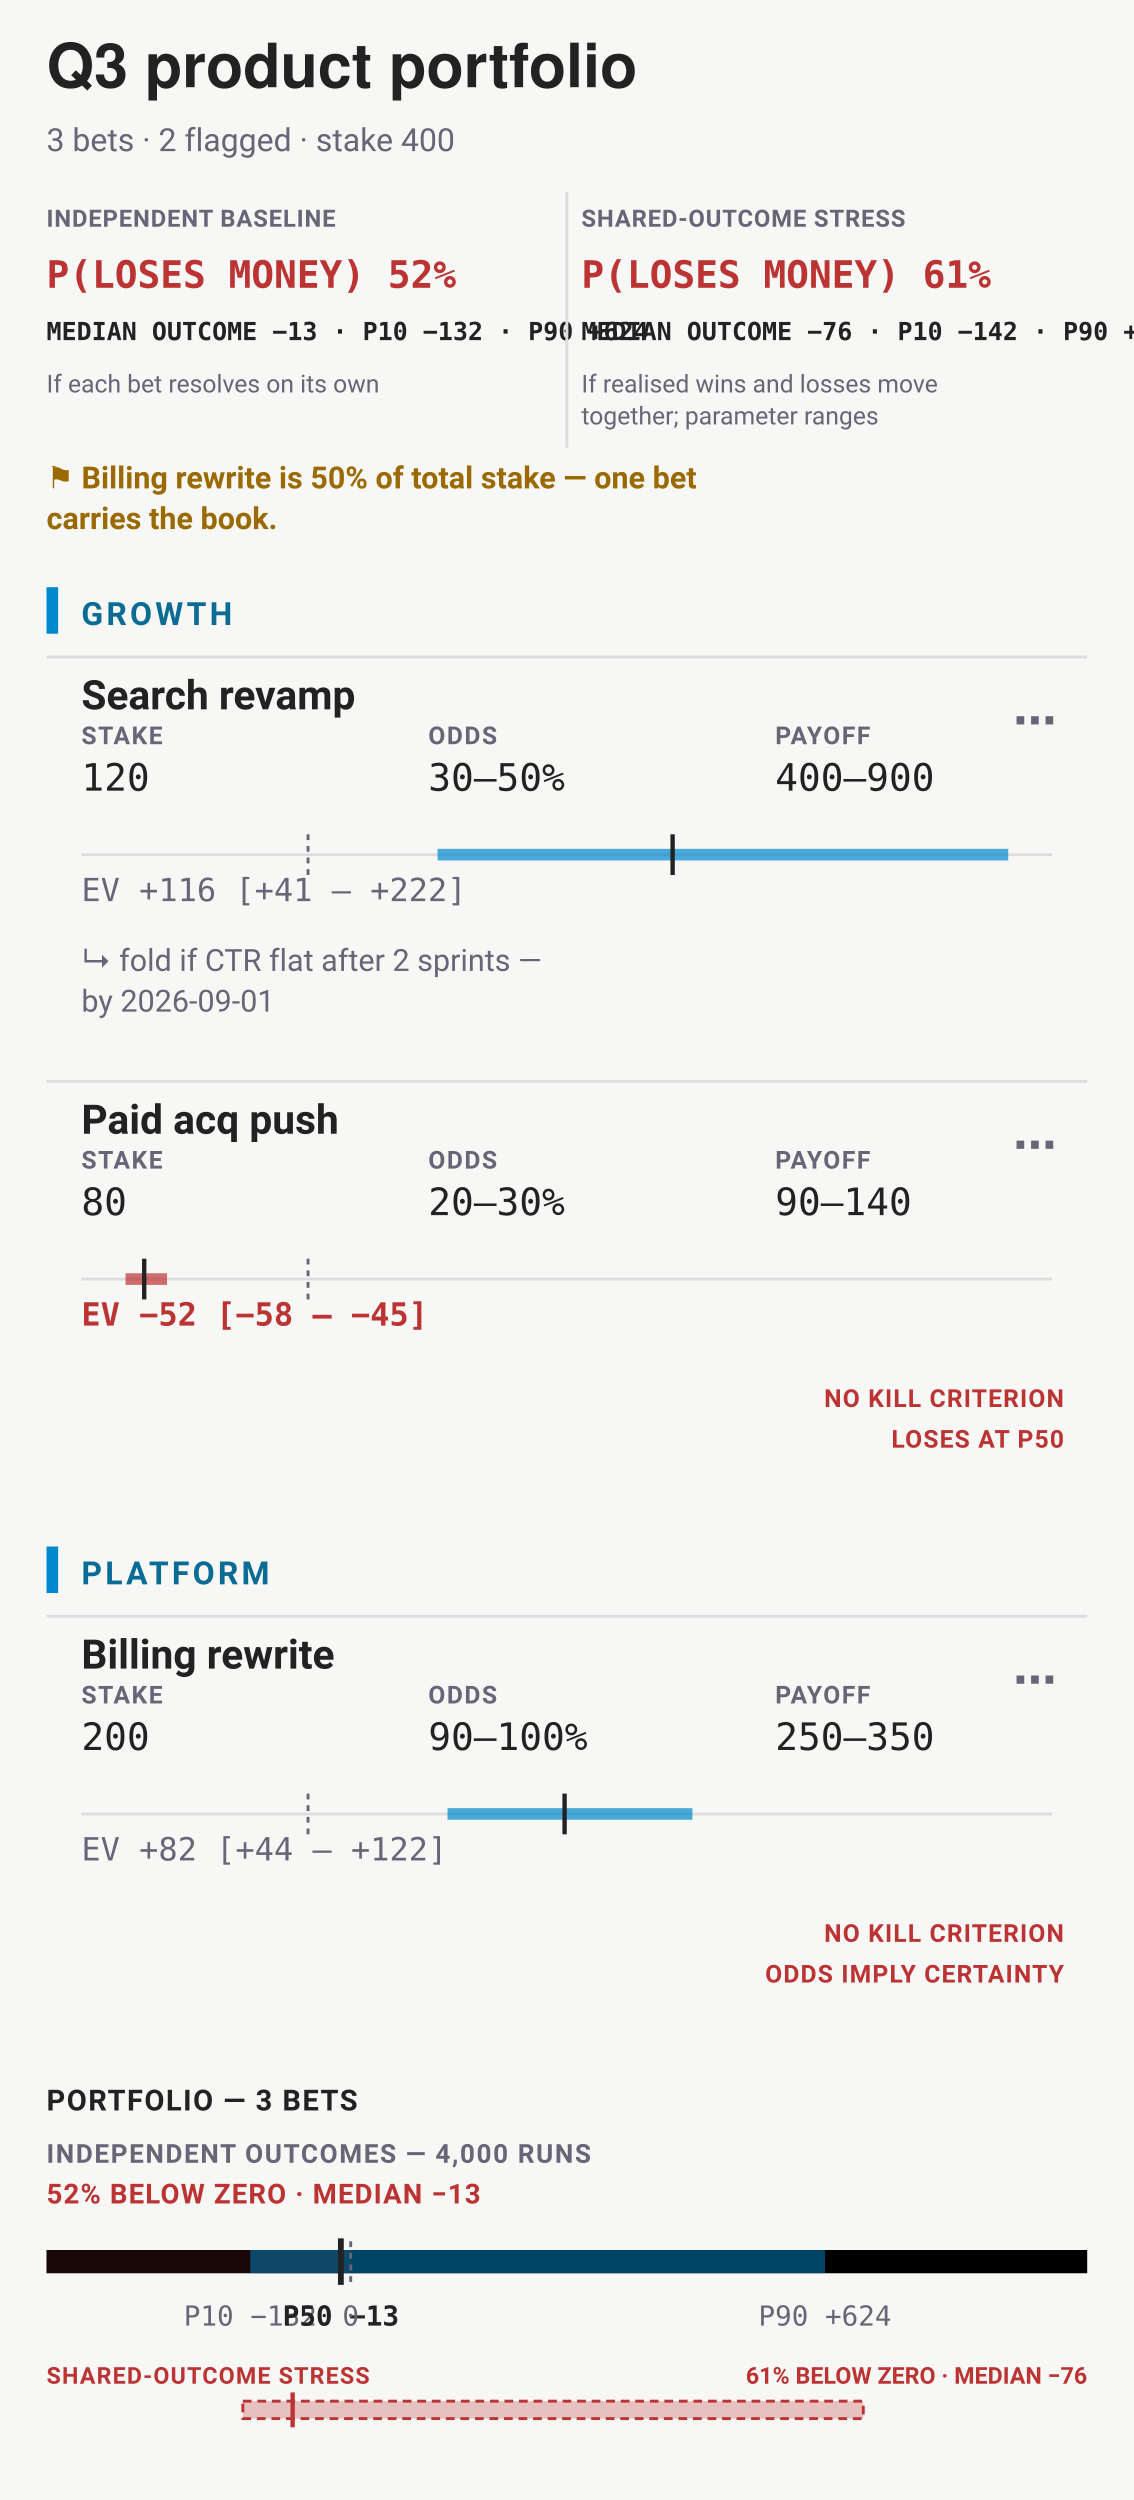
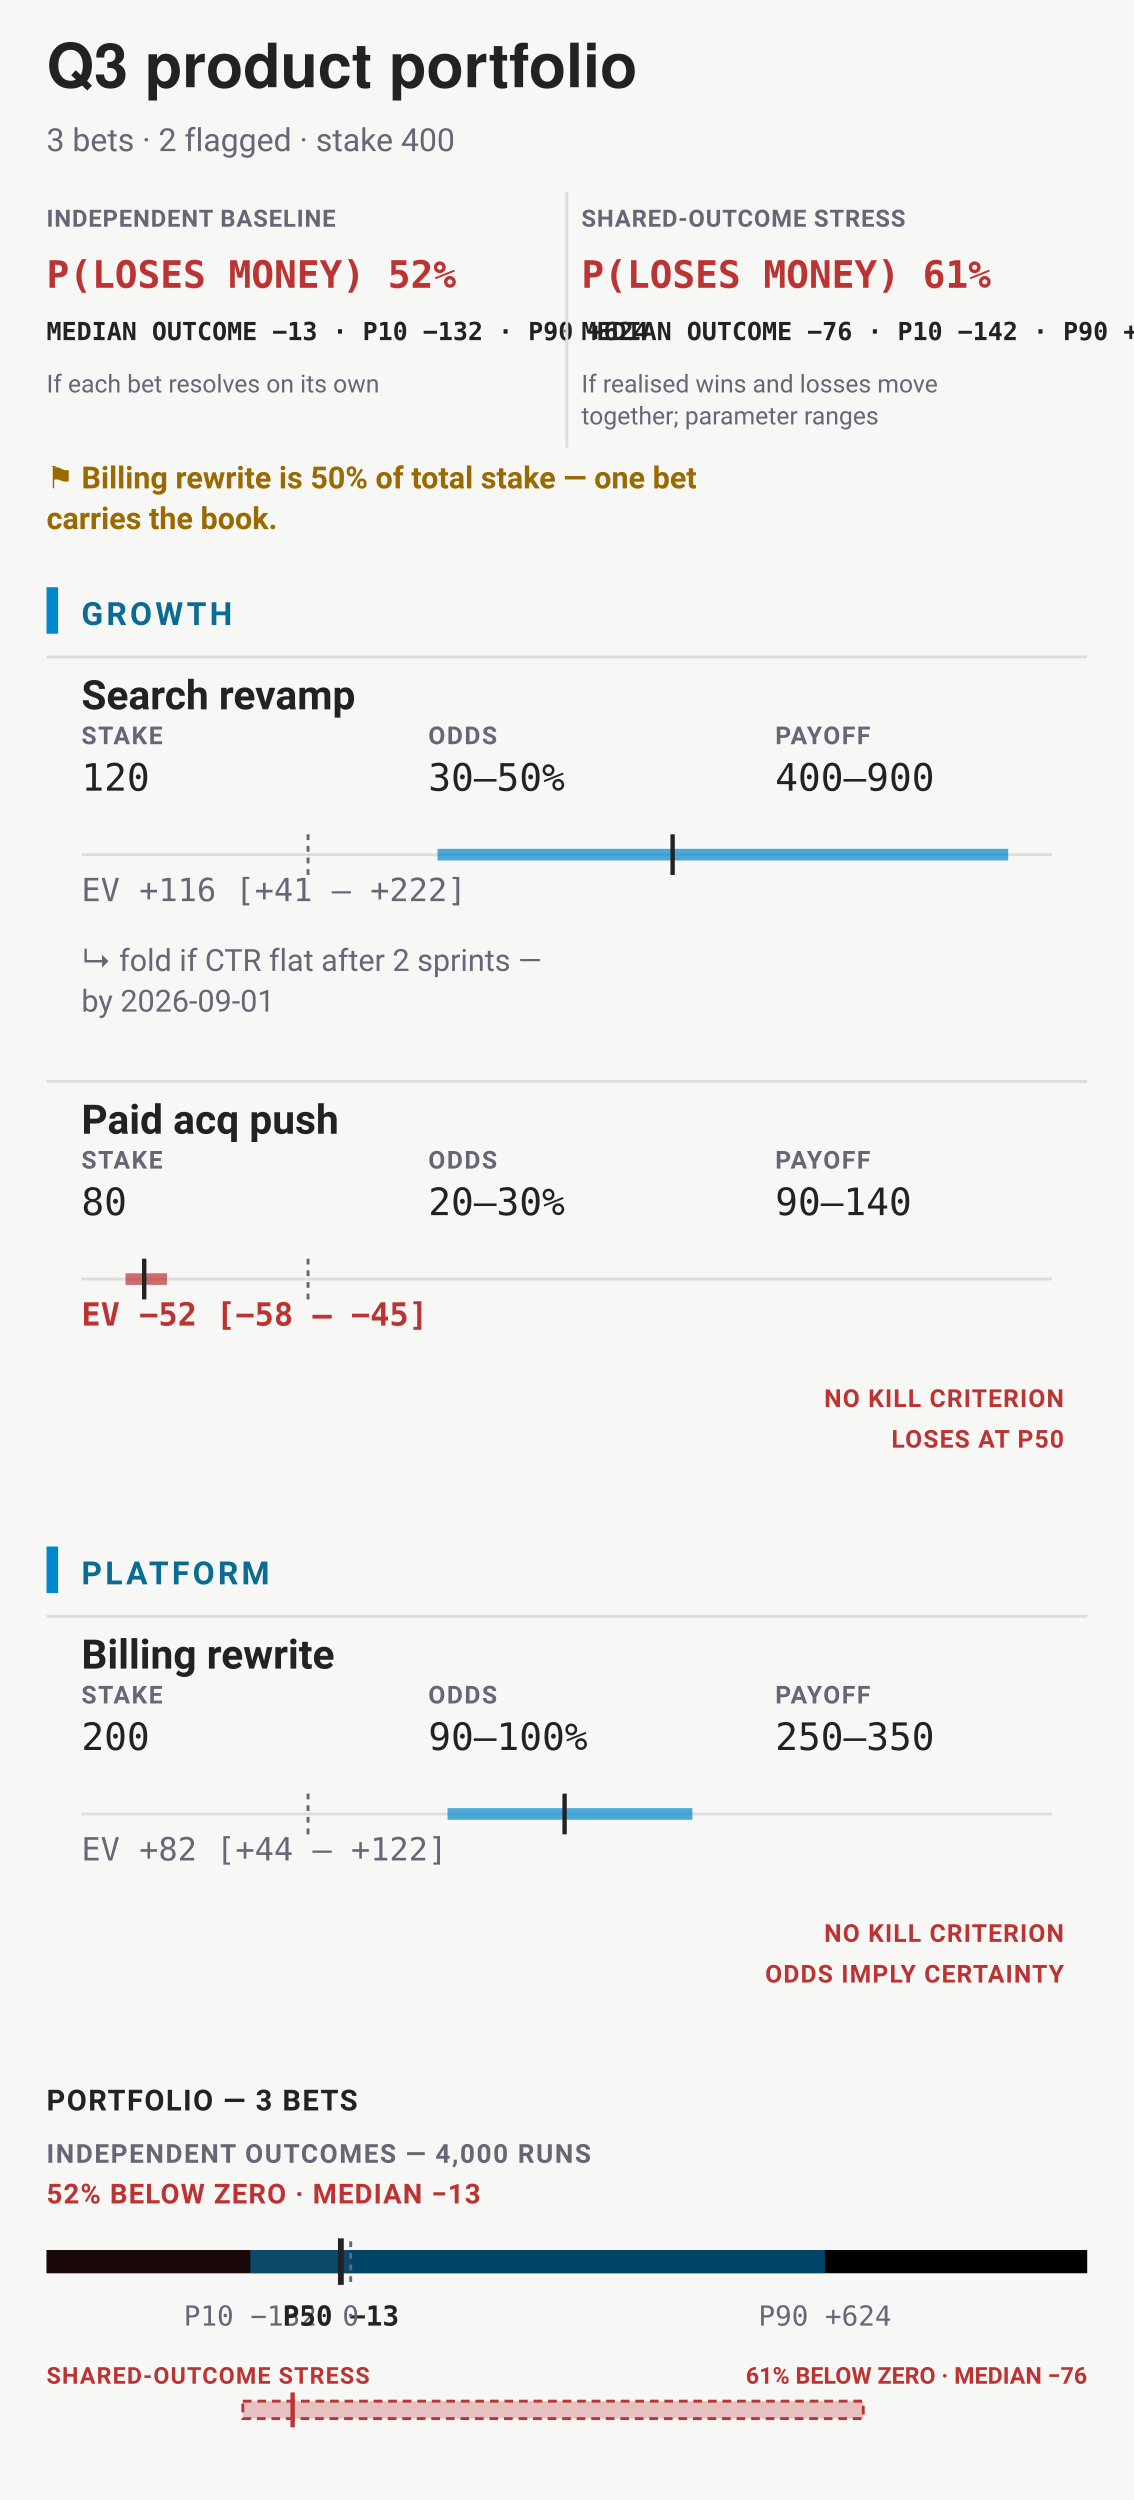
<svg xmlns="http://www.w3.org/2000/svg" data-bets-surface="allocation-field" viewBox="0 0 390 860" width="390" height="860" font-family="-apple-system,BlinkMacSystemFont,'Segoe UI',Roboto,sans-serif" role="img" aria-labelledby="bets-title bets-desc">
  <rect width="390" height="860" fill="#f7f8f6" />
  <text data-bets-title-line="" x="16" y="30" font-family="'Helvetica Neue',Helvetica,'Segoe UI',Roboto,sans-serif" font-size="21" font-weight="600" fill="#222">Q3 product portfolio</text>
  <text x="16" y="52" font-size="11" fill="#667">3 bets · 2 flagged · stake 400</text>
  <g data-condition-receipt="" data-condition="independent">
    <text x="16" y="78" font-size="8.2" font-weight="700" letter-spacing="0.035em" fill="#667">INDEPENDENT BASELINE</text>
    <text x="16" y="99" font-size="13" font-weight="700" font-family="ui-monospace,'SF Mono',Menlo,Consolas,monospace" fill="#b33">P(LOSES MONEY) 52%</text>
    <text x="16" y="117" font-size="8.6" font-weight="600" font-family="ui-monospace,'SF Mono',Menlo,Consolas,monospace" fill="#222">MEDIAN OUTCOME −13 · P10 −132 · P90 +624</text>
    <text x="16" y="135" font-size="8.5" fill="#667">If each bet resolves on its own</text>
  </g>
  <g data-condition-receipt="" data-condition="shared">
    <line x1="195" y1="66" x2="195" y2="154" stroke="#ddd" stroke-width="1" />
    <text x="200" y="78" font-size="8.2" font-weight="700" letter-spacing="0.035em" fill="#667">SHARED-OUTCOME STRESS</text>
    <text x="200" y="99" font-size="13" font-weight="700" font-family="ui-monospace,'SF Mono',Menlo,Consolas,monospace" fill="#b33">P(LOSES MONEY) 61%</text>
    <text x="200" y="117" font-size="8.6" font-weight="600" font-family="ui-monospace,'SF Mono',Menlo,Consolas,monospace" fill="#222">MEDIAN OUTCOME −76 · P10 −142 · P90 +674</text>
    <text x="200" y="135" font-size="8.5" fill="#667">If realised wins and losses move</text>
    <text x="200" y="146" font-size="8.5" fill="#667">together; parameter ranges</text>
  </g>
  <text x="16" y="168" font-size="10.5" font-weight="600" fill="#9A6A00">⚑ Billing rewrite is 50% of total stake — one bet</text>
  <text x="16" y="182" font-size="10.5" font-weight="600" fill="#9A6A00">carries the book.</text>
  <rect x="16" y="202" width="4" height="16" rx="0" fill="#08c" />
  <text x="28" y="215" font-size="11" font-weight="700" letter-spacing="0.1em" fill="#0A6C94">GROWTH</text>
  <g data-row="bet">
    <line x1="16" y1="226" x2="374" y2="226" stroke="#ddd" stroke-width="1" />
    <text x="28" y="244" font-size="14" font-weight="600" fill="#222">Search revamp</text>
-     <g data-edit="stake" data-line="4" data-raw="120">
-       <text x="28" y="256" font-size="8.5" font-weight="700" letter-spacing="0.06em" fill="#667">STAKE</text>
-       <text x="28" y="272" font-size="13" font-family="ui-monospace,'SF Mono',Menlo,Consolas,monospace" fill="#222">120</text>
-       <rect x="26" y="244" width="96" height="34" fill="#f7f8f6" fill-opacity="0" />
-     </g>
-     <g data-edit="odds" data-line="4" data-raw="30–50%">
-       <text x="147.33" y="256" font-size="8.5" font-weight="700" letter-spacing="0.06em" fill="#667">ODDS</text>
-       <text x="147.33" y="272" font-size="13" font-family="ui-monospace,'SF Mono',Menlo,Consolas,monospace" fill="#222">30–50%</text>
-       <rect x="145.33" y="244" width="96" height="34" fill="#f7f8f6" fill-opacity="0" />
-     </g>
-     <g data-edit="payoff" data-line="4" data-raw="400–900">
-       <text x="266.67" y="256" font-size="8.5" font-weight="700" letter-spacing="0.06em" fill="#667">PAYOFF</text>
-       <text x="266.67" y="272" font-size="13" font-family="ui-monospace,'SF Mono',Menlo,Consolas,monospace" fill="#222">400–900</text>
-       <rect x="264.67" y="244" width="96" height="34" fill="#f7f8f6" fill-opacity="0" />
-     </g>
+     <text x="28" y="256" font-size="8.5" font-weight="700" letter-spacing="0.06em" fill="#667">STAKE</text>
+     <text x="28" y="272" font-size="13" font-family="ui-monospace,'SF Mono',Menlo,Consolas,monospace" fill="#222">120</text>
+     <text x="147.33" y="256" font-size="8.5" font-weight="700" letter-spacing="0.06em" fill="#667">ODDS</text>
+     <text x="147.33" y="272" font-size="13" font-family="ui-monospace,'SF Mono',Menlo,Consolas,monospace" fill="#222">30–50%</text>
+     <text x="266.67" y="256" font-size="8.5" font-weight="700" letter-spacing="0.06em" fill="#667">PAYOFF</text>
+     <text x="266.67" y="272" font-size="13" font-family="ui-monospace,'SF Mono',Menlo,Consolas,monospace" fill="#222">400–900</text>
    <line x1="28" y1="294" x2="362" y2="294" stroke="#ddd" />
    <line x1="105.97" y1="287" x2="105.97" y2="301" stroke="#667" stroke-width="1" stroke-dasharray="2 2" />
    <line data-exposure-range="" x1="150.52" y1="294" x2="346.82" y2="294" stroke="#08c" stroke-width="4" stroke-opacity="0.7" />
    <line data-exposure-median="" x1="231.38" y1="287" x2="231.38" y2="301" stroke="#222" stroke-width="1.5" />
    <text x="28" y="310" font-size="11" font-weight="400" font-family="ui-monospace,'SF Mono',Menlo,Consolas,monospace" fill="#667">EV +116 [+41 – +222]</text>
-     <g data-edit="kill" data-line="5" data-raw="CTR flat after 2 sprints by 2026-09-01">
-       <text x="28" y="334" font-size="10.5" fill="#667">↳ fold if CTR flat after 2 sprints —</text>
-       <text x="28" y="348" font-size="10.5" fill="#667">by 2026-09-01</text>
-       <rect x="28" y="322" width="334" height="36" fill="#f7f8f6" fill-opacity="0" />
-     </g>
-     <g data-edit="cardmenu" data-line="4" data-menu="" data-name-raw="Search revamp" data-stake-raw="120" data-odds-raw="30–50%" data-payoff-raw="400–900" tabindex="0" role="button" aria-label="More options: Search revamp">
-       <rect data-hit="" x="330" y="226" width="44" height="44" fill="transparent" />
-       <text x="356" y="253" font-size="15" font-weight="700" text-anchor="middle" fill="#667">⋯</text>
-     </g>
+     <text x="28" y="334" font-size="10.5" fill="#667">↳ fold if CTR flat after 2 sprints —</text>
+     <text x="28" y="348" font-size="10.5" fill="#667">by 2026-09-01</text>
  </g>
  <g data-row="bet">
    <line x1="16" y1="372" x2="374" y2="372" stroke="#ddd" stroke-width="1" />
    <text x="28" y="390" font-size="14" font-weight="600" fill="#222">Paid acq push</text>
-     <g data-edit="stake" data-line="6" data-raw="80">
-       <text x="28" y="402" font-size="8.5" font-weight="700" letter-spacing="0.06em" fill="#667">STAKE</text>
-       <text x="28" y="418" font-size="13" font-family="ui-monospace,'SF Mono',Menlo,Consolas,monospace" fill="#222">80</text>
-       <rect x="26" y="390" width="96" height="34" fill="#f7f8f6" fill-opacity="0" />
-     </g>
-     <g data-edit="odds" data-line="6" data-raw="20–30%">
-       <text x="147.33" y="402" font-size="8.5" font-weight="700" letter-spacing="0.06em" fill="#667">ODDS</text>
-       <text x="147.33" y="418" font-size="13" font-family="ui-monospace,'SF Mono',Menlo,Consolas,monospace" fill="#222">20–30%</text>
-       <rect x="145.33" y="390" width="96" height="34" fill="#f7f8f6" fill-opacity="0" />
-     </g>
-     <g data-edit="payoff" data-line="6" data-raw="90–140">
-       <text x="266.67" y="402" font-size="8.5" font-weight="700" letter-spacing="0.06em" fill="#667">PAYOFF</text>
-       <text x="266.67" y="418" font-size="13" font-family="ui-monospace,'SF Mono',Menlo,Consolas,monospace" fill="#222">90–140</text>
-       <rect x="264.67" y="390" width="96" height="34" fill="#f7f8f6" fill-opacity="0" />
-     </g>
+     <text x="28" y="402" font-size="8.5" font-weight="700" letter-spacing="0.06em" fill="#667">STAKE</text>
+     <text x="28" y="418" font-size="13" font-family="ui-monospace,'SF Mono',Menlo,Consolas,monospace" fill="#222">80</text>
+     <text x="147.33" y="402" font-size="8.5" font-weight="700" letter-spacing="0.06em" fill="#667">ODDS</text>
+     <text x="147.33" y="418" font-size="13" font-family="ui-monospace,'SF Mono',Menlo,Consolas,monospace" fill="#222">20–30%</text>
+     <text x="266.67" y="402" font-size="8.5" font-weight="700" letter-spacing="0.06em" fill="#667">PAYOFF</text>
+     <text x="266.67" y="418" font-size="13" font-family="ui-monospace,'SF Mono',Menlo,Consolas,monospace" fill="#222">90–140</text>
    <line x1="28" y1="440" x2="362" y2="440" stroke="#ddd" />
    <line x1="105.97" y1="433" x2="105.97" y2="447" stroke="#667" stroke-width="1" stroke-dasharray="2 2" />
    <line data-exposure-range="" x1="43.18" y1="440" x2="57.45" y2="440" stroke="#b33" stroke-width="4" stroke-opacity="0.7" />
    <line data-exposure-median="" x1="49.61" y1="433" x2="49.61" y2="447" stroke="#222" stroke-width="1.5" />
    <text x="28" y="456" font-size="11" font-weight="700" font-family="ui-monospace,'SF Mono',Menlo,Consolas,monospace" fill="#b33">EV −52 [−58 – −45]</text>
    <text x="366" y="484" font-size="8.5" font-weight="700" letter-spacing="0.045em" text-anchor="end" fill="#b33">NO KILL CRITERION</text>
    <text x="366" y="498" font-size="8.5" font-weight="700" letter-spacing="0.045em" text-anchor="end" fill="#b33">LOSES AT P50</text>
-     <g data-edit="cardmenu" data-line="6" data-menu="" data-name-raw="Paid acq push" data-stake-raw="80" data-odds-raw="20–30%" data-payoff-raw="90–140" tabindex="0" role="button" aria-label="More options: Paid acq push">
-       <rect data-hit="" x="330" y="372" width="44" height="44" fill="transparent" />
-       <text x="356" y="399" font-size="15" font-weight="700" text-anchor="middle" fill="#667">⋯</text>
-     </g>
  </g>
  <rect x="16" y="532" width="4" height="16" rx="0" fill="#08c" />
  <text x="28" y="545" font-size="11" font-weight="700" letter-spacing="0.1em" fill="#0A6C94">PLATFORM</text>
  <g data-row="bet">
    <line x1="16" y1="556" x2="374" y2="556" stroke="#ddd" stroke-width="1" />
    <text x="28" y="574" font-size="14" font-weight="600" fill="#222">Billing rewrite</text>
-     <g data-edit="stake" data-line="8" data-raw="200">
-       <text x="28" y="586" font-size="8.5" font-weight="700" letter-spacing="0.06em" fill="#667">STAKE</text>
-       <text x="28" y="602" font-size="13" font-family="ui-monospace,'SF Mono',Menlo,Consolas,monospace" fill="#222">200</text>
-       <rect x="26" y="574" width="96" height="34" fill="#f7f8f6" fill-opacity="0" />
-     </g>
-     <g data-edit="odds" data-line="8" data-raw="90–100%">
-       <text x="147.33" y="586" font-size="8.5" font-weight="700" letter-spacing="0.06em" fill="#667">ODDS</text>
-       <text x="147.33" y="602" font-size="13" font-family="ui-monospace,'SF Mono',Menlo,Consolas,monospace" fill="#222">90–100%</text>
-       <rect x="145.33" y="574" width="96" height="34" fill="#f7f8f6" fill-opacity="0" />
-     </g>
-     <g data-edit="payoff" data-line="8" data-raw="250–350">
-       <text x="266.67" y="586" font-size="8.5" font-weight="700" letter-spacing="0.06em" fill="#667">PAYOFF</text>
-       <text x="266.67" y="602" font-size="13" font-family="ui-monospace,'SF Mono',Menlo,Consolas,monospace" fill="#222">250–350</text>
-       <rect x="264.67" y="574" width="96" height="34" fill="#f7f8f6" fill-opacity="0" />
-     </g>
+     <text x="28" y="586" font-size="8.5" font-weight="700" letter-spacing="0.06em" fill="#667">STAKE</text>
+     <text x="28" y="602" font-size="13" font-family="ui-monospace,'SF Mono',Menlo,Consolas,monospace" fill="#222">200</text>
+     <text x="147.33" y="586" font-size="8.5" font-weight="700" letter-spacing="0.06em" fill="#667">ODDS</text>
+     <text x="147.33" y="602" font-size="13" font-family="ui-monospace,'SF Mono',Menlo,Consolas,monospace" fill="#222">90–100%</text>
+     <text x="266.67" y="586" font-size="8.5" font-weight="700" letter-spacing="0.06em" fill="#667">PAYOFF</text>
+     <text x="266.67" y="602" font-size="13" font-family="ui-monospace,'SF Mono',Menlo,Consolas,monospace" fill="#222">250–350</text>
    <line x1="28" y1="624" x2="362" y2="624" stroke="#ddd" />
    <line x1="105.97" y1="617" x2="105.97" y2="631" stroke="#667" stroke-width="1" stroke-dasharray="2 2" />
    <line data-exposure-range="" x1="153.95" y1="624" x2="238.18" y2="624" stroke="#08c" stroke-width="4" stroke-opacity="0.7" />
    <line data-exposure-median="" x1="194.22" y1="617" x2="194.22" y2="631" stroke="#222" stroke-width="1.5" />
    <text x="28" y="640" font-size="11" font-weight="400" font-family="ui-monospace,'SF Mono',Menlo,Consolas,monospace" fill="#667">EV +82 [+44 – +122]</text>
    <text x="366" y="668" font-size="8.5" font-weight="700" letter-spacing="0.045em" text-anchor="end" fill="#b33">NO KILL CRITERION</text>
    <text x="366" y="682" font-size="8.5" font-weight="700" letter-spacing="0.045em" text-anchor="end" fill="#b33">ODDS IMPLY CERTAINTY</text>
-     <g data-edit="cardmenu" data-line="8" data-menu="" data-name-raw="Billing rewrite" data-stake-raw="200" data-odds-raw="90–100%" data-payoff-raw="250–350" tabindex="0" role="button" aria-label="More options: Billing rewrite">
-       <rect data-hit="" x="330" y="556" width="44" height="44" fill="transparent" />
-       <text x="356" y="583" font-size="15" font-weight="700" text-anchor="middle" fill="#667">⋯</text>
-     </g>
  </g>
  <text x="16" y="726" font-size="10" font-weight="700" letter-spacing="0.05em" fill="#222">PORTFOLIO — 3 BETS</text>
  <text x="16" y="744" font-size="9" font-weight="700" letter-spacing="0.06em" fill="#667">INDEPENDENT OUTCOMES — 4,000 RUNS</text>
  <text x="16" y="758" font-size="9.5" font-weight="700" letter-spacing="0.04em" fill="#b33">52% BELOW ZERO · MEDIAN −13</text>
  <rect x="16" y="774" width="358" height="8" rx="0" fill="undefined" />
  <rect x="16" y="774" width="104.64" height="8" rx="0" fill="#b33" fill-opacity="0.14" />
  <rect x="86.1" y="774" width="197.69" height="8" rx="0" fill="#08c" fill-opacity="0.5" />
  <line x1="120.64" y1="771" x2="120.64" y2="785" stroke="#667" stroke-width="1" stroke-dasharray="2 2" />
  <line x1="117.26" y1="770" x2="117.26" y2="786" stroke="#222" stroke-width="2" />
  <text x="86.1" y="800" font-size="9.5" text-anchor="middle" font-family="ui-monospace,'SF Mono',Menlo,Consolas,monospace" fill="#667">P10 −132</text>
  <text x="117.26" y="800" font-size="9.5" font-weight="700" text-anchor="middle" font-family="ui-monospace,'SF Mono',Menlo,Consolas,monospace" fill="#222">P50 −13</text>
  <text x="283.79" y="800" font-size="9.5" text-anchor="middle" font-family="ui-monospace,'SF Mono',Menlo,Consolas,monospace" fill="#667">P90 +624</text>
  <text x="120.64" y="800" font-size="9.5" text-anchor="middle" font-family="ui-monospace,'SF Mono',Menlo,Consolas,monospace" fill="#667">0</text>
  <text x="16" y="820" font-size="8" font-weight="700" letter-spacing="0.05em" fill="#b33">SHARED-OUTCOME STRESS</text>
  <text x="374" y="820" font-size="8" font-weight="700" text-anchor="end" fill="#b33">61% BELOW ZERO · MEDIAN −76</text>
  <rect x="83.54" y="826" width="213.42" height="6" fill="#b33" fill-opacity="0.28" stroke="#b33" stroke-width="1" stroke-dasharray="3 2" />
  <line x1="100.67" y1="823" x2="100.67" y2="835" stroke="#b33" stroke-width="1.5" />
  <rect data-narrow="" width="0" height="0" fill="none" />
</svg>
